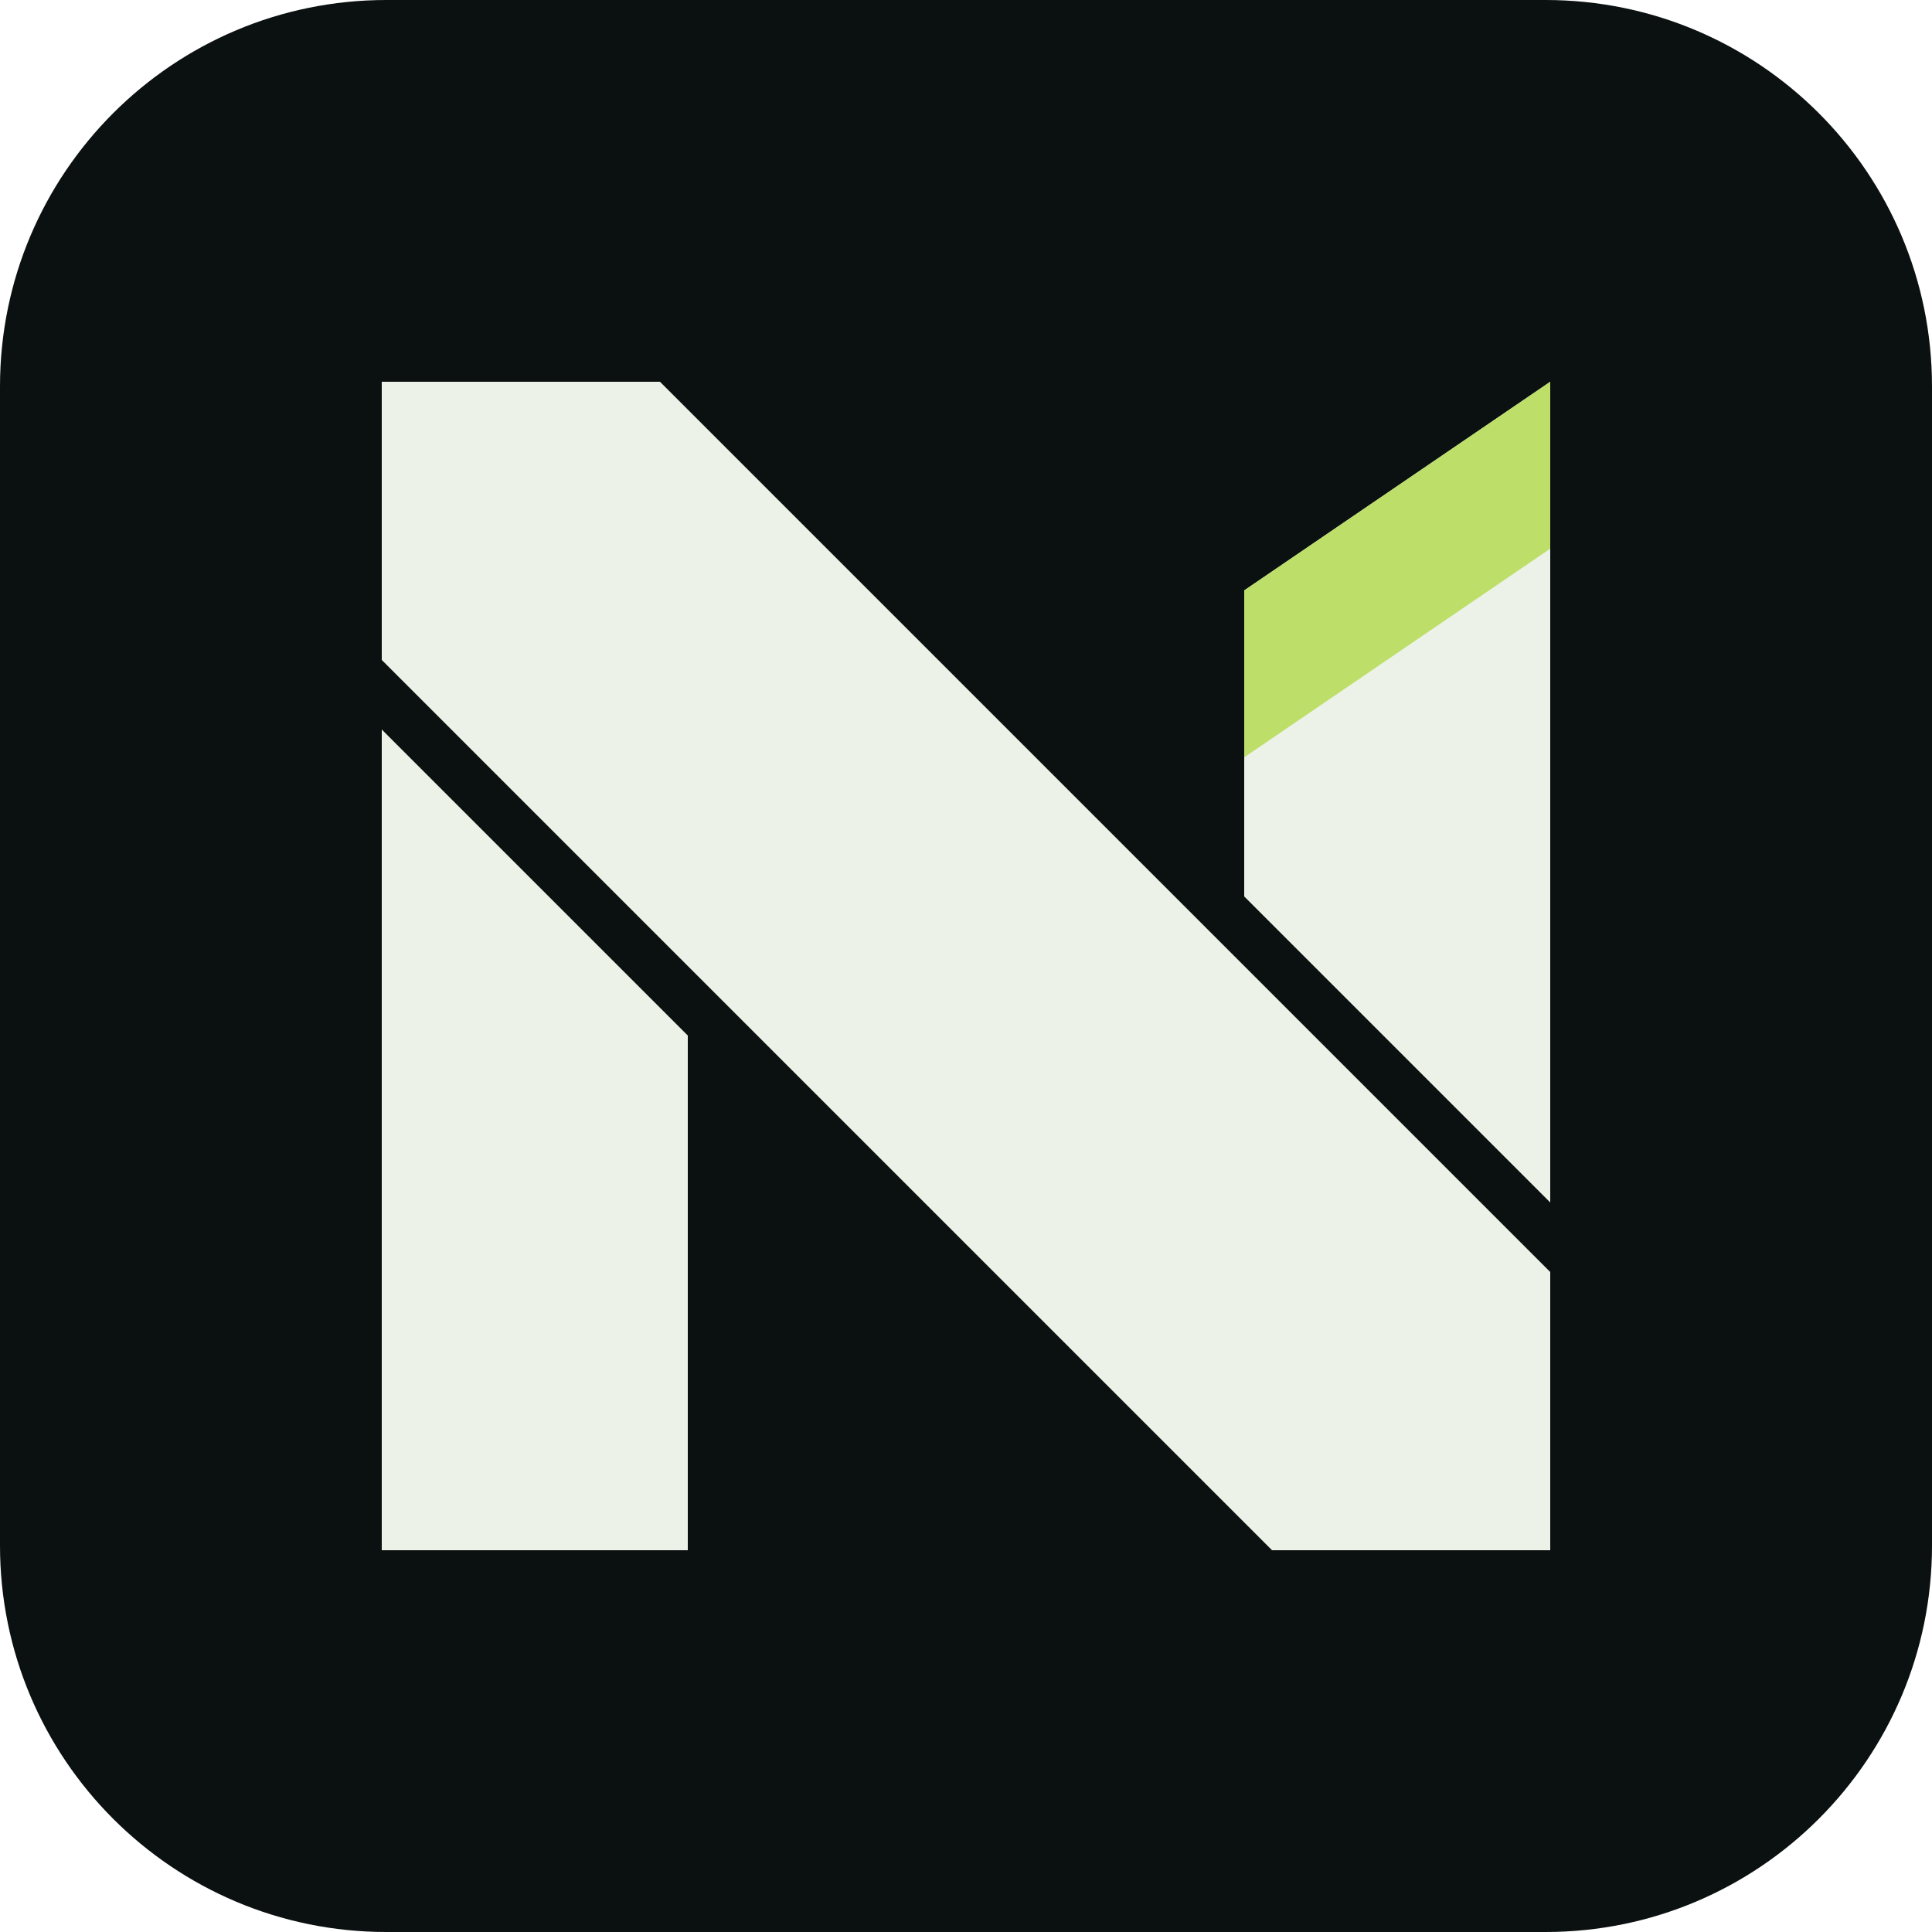
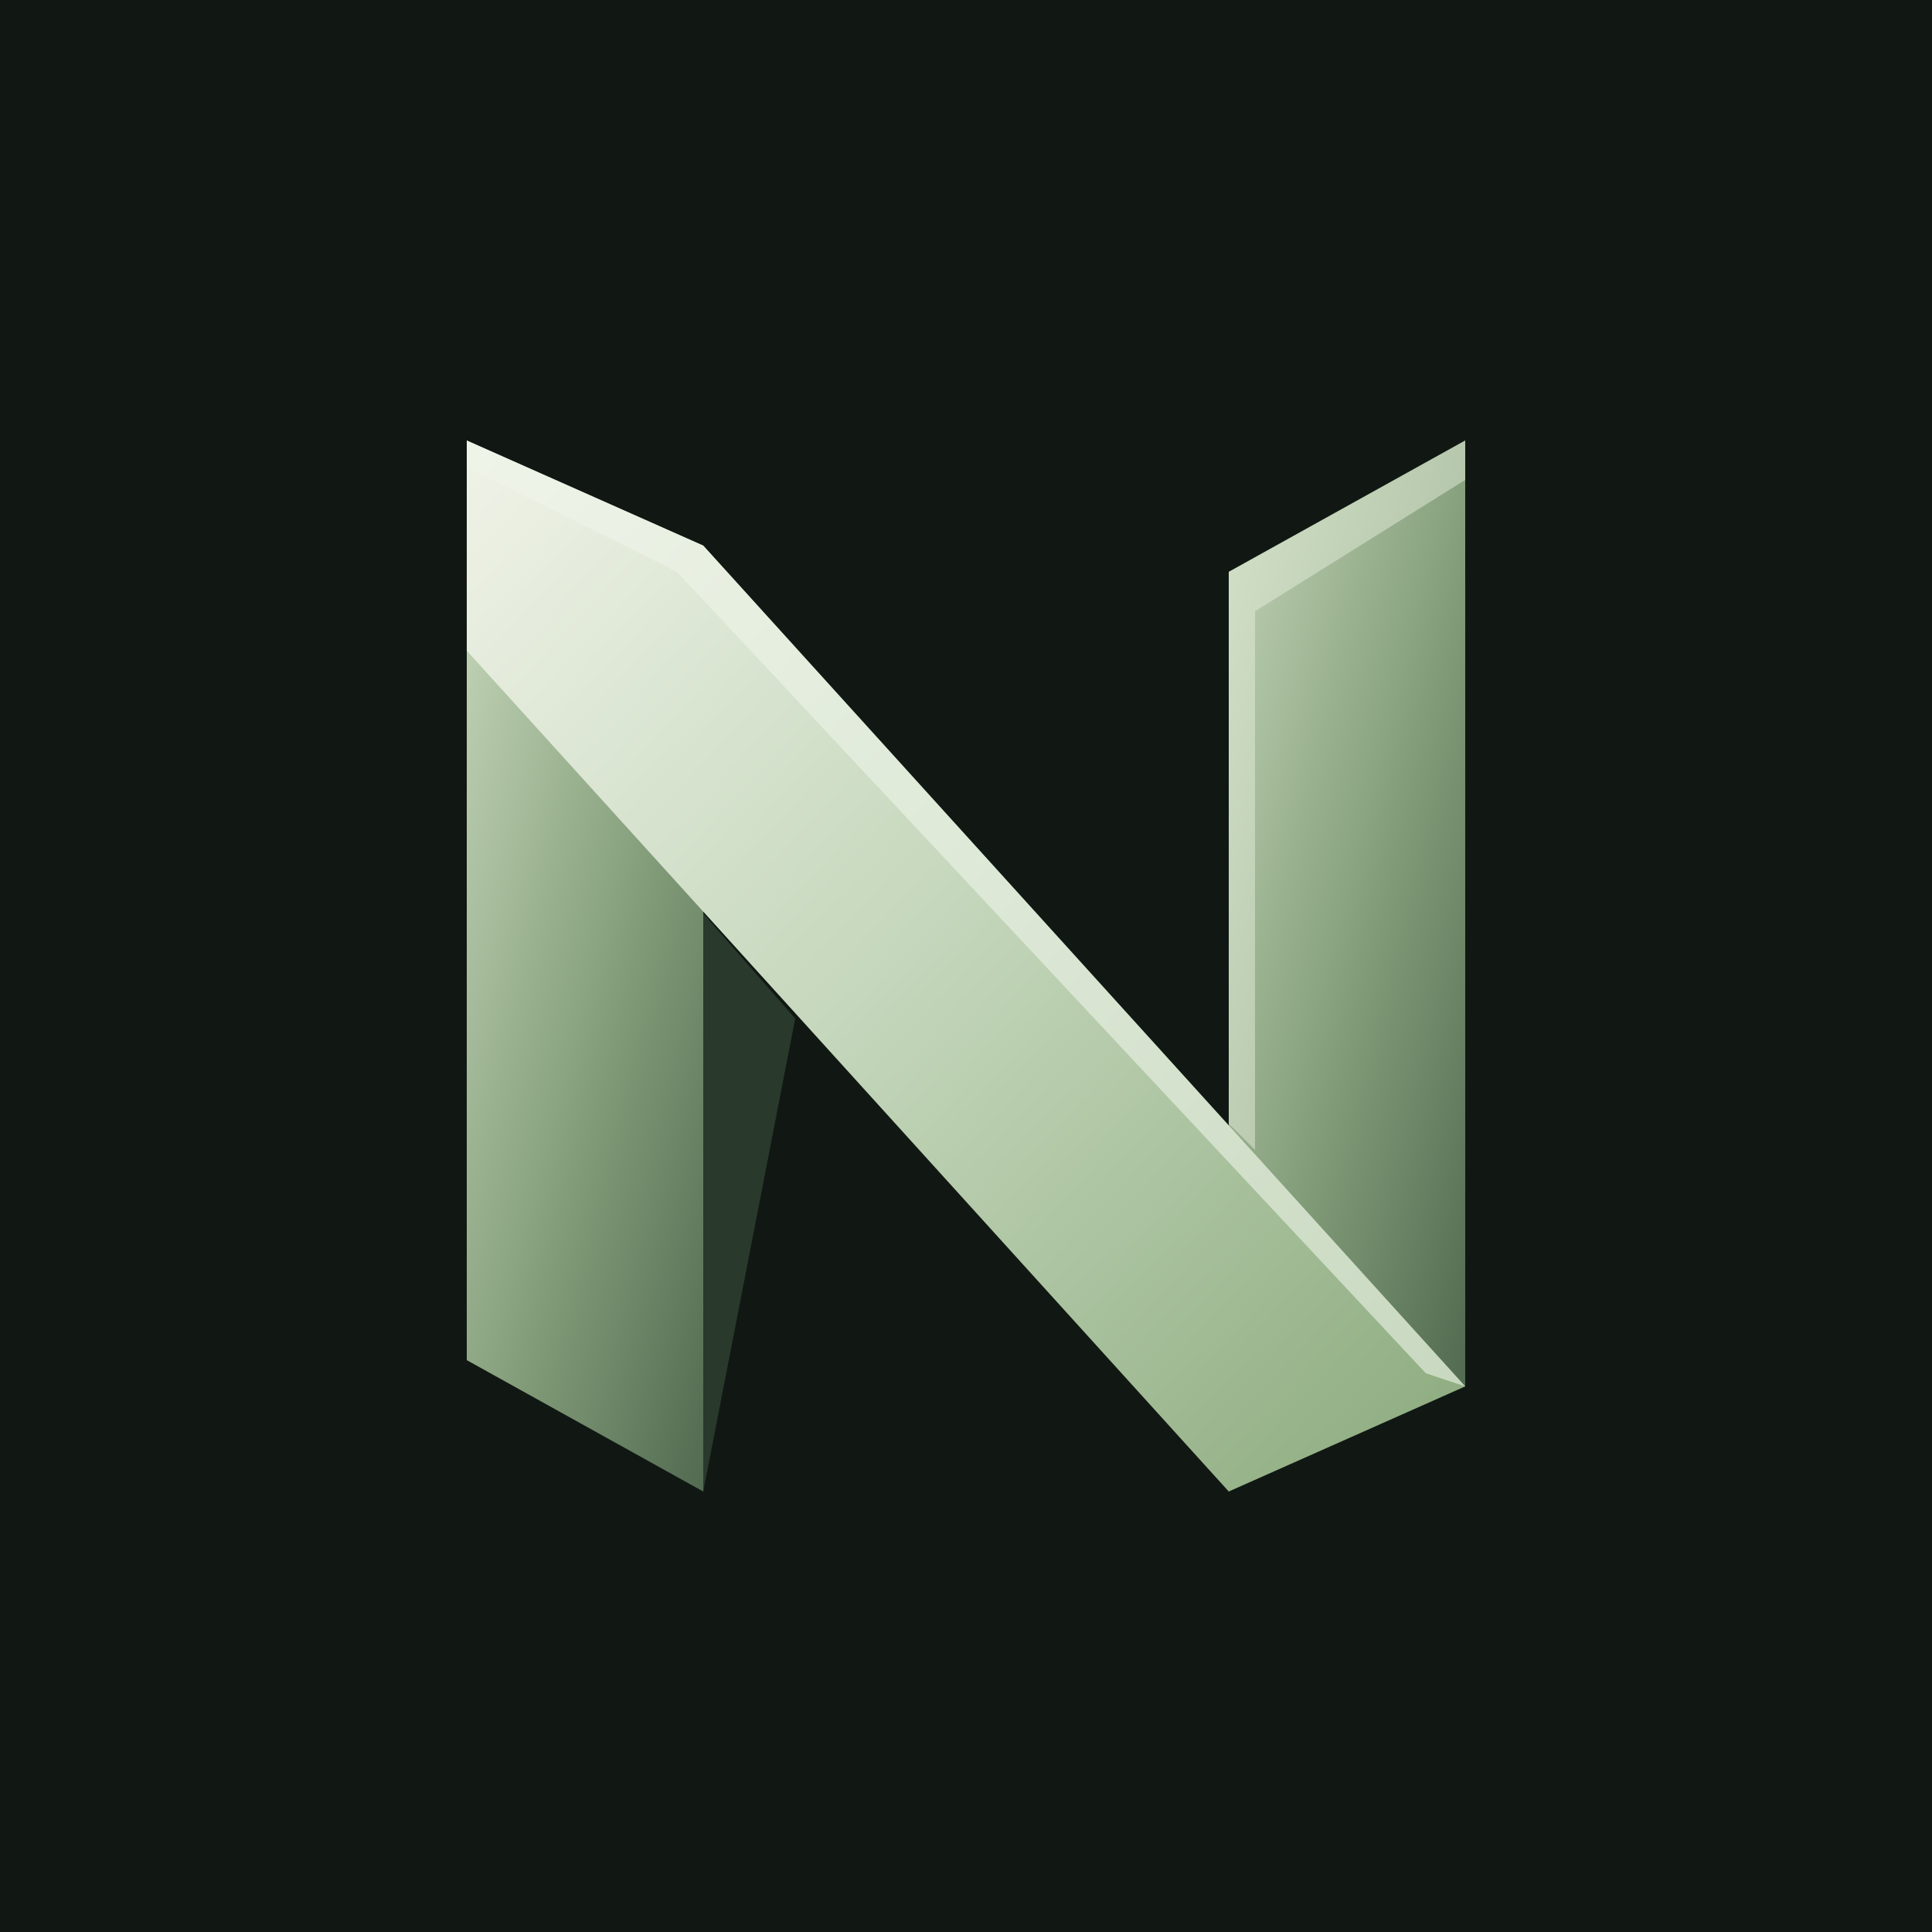
<svg xmlns="http://www.w3.org/2000/svg" viewBox="0 0 100 100">
-   <rect width="100" height="100" rx="20" fill="#0b1110" />
-   <g transform="translate(14 14) scale(.72)">
-     <path fill="#edf2e9" d="M8,8L28,8L92,72L92,92L72,92L8,28Z" />
-     <path fill="#edf2e9" d="M8,33L30,55L30,92L8,92Z" />
-     <path fill="#edf2e9" d="M70,23L92,8L92,67L70,45Z" />
-     <path fill="#bddf69" d="M70,23L92,8L92,20L70,35Z" />
+   <rect width="100" height="100" fill="#111813" />
+   <g transform="translate(16 16) scale(.68)">
+     <defs>
+       <linearGradient id="nexus-stem" x1="0" y1="0" x2="1" y2="1">
+         <stop stop-color="#c3d5b7" />
+         <stop offset=".55" stop-color="#839d7a" />
+         <stop offset="1" stop-color="#526b51" />
+       </linearGradient>
+       <linearGradient id="nexus-ribbon" x1="0" y1="0" x2="1" y2="1">
+         <stop stop-color="#f0f3e8" />
+         <stop offset=".46" stop-color="#c5d7bc" />
+         <stop offset="1" stop-color="#8baa7d" />
+       </linearGradient>
+     </defs>
+     <path fill="url(#nexus-stem)" d="M70 20 88 10v72L70 65Z" />
+     <path fill="url(#nexus-stem)" d="m12 18 18 17v55L12 80Z" />
+     <path fill="url(#nexus-ribbon)" d="m12 10 18 8 58 64-18 8L12 26Z" />
+     <path fill="#eff5e9" opacity=".6" d="m12 10 18 8 58 64-3-1L28 20l-16-8Z" />
+     <path fill="#354b39" opacity=".65" d="m30 46 7 8-7 36Z" />
+     <path fill="#e3edda" opacity=".5" d="m70 20 18-10v3L72 23v41l-2-2Z" />
  </g>
</svg>
